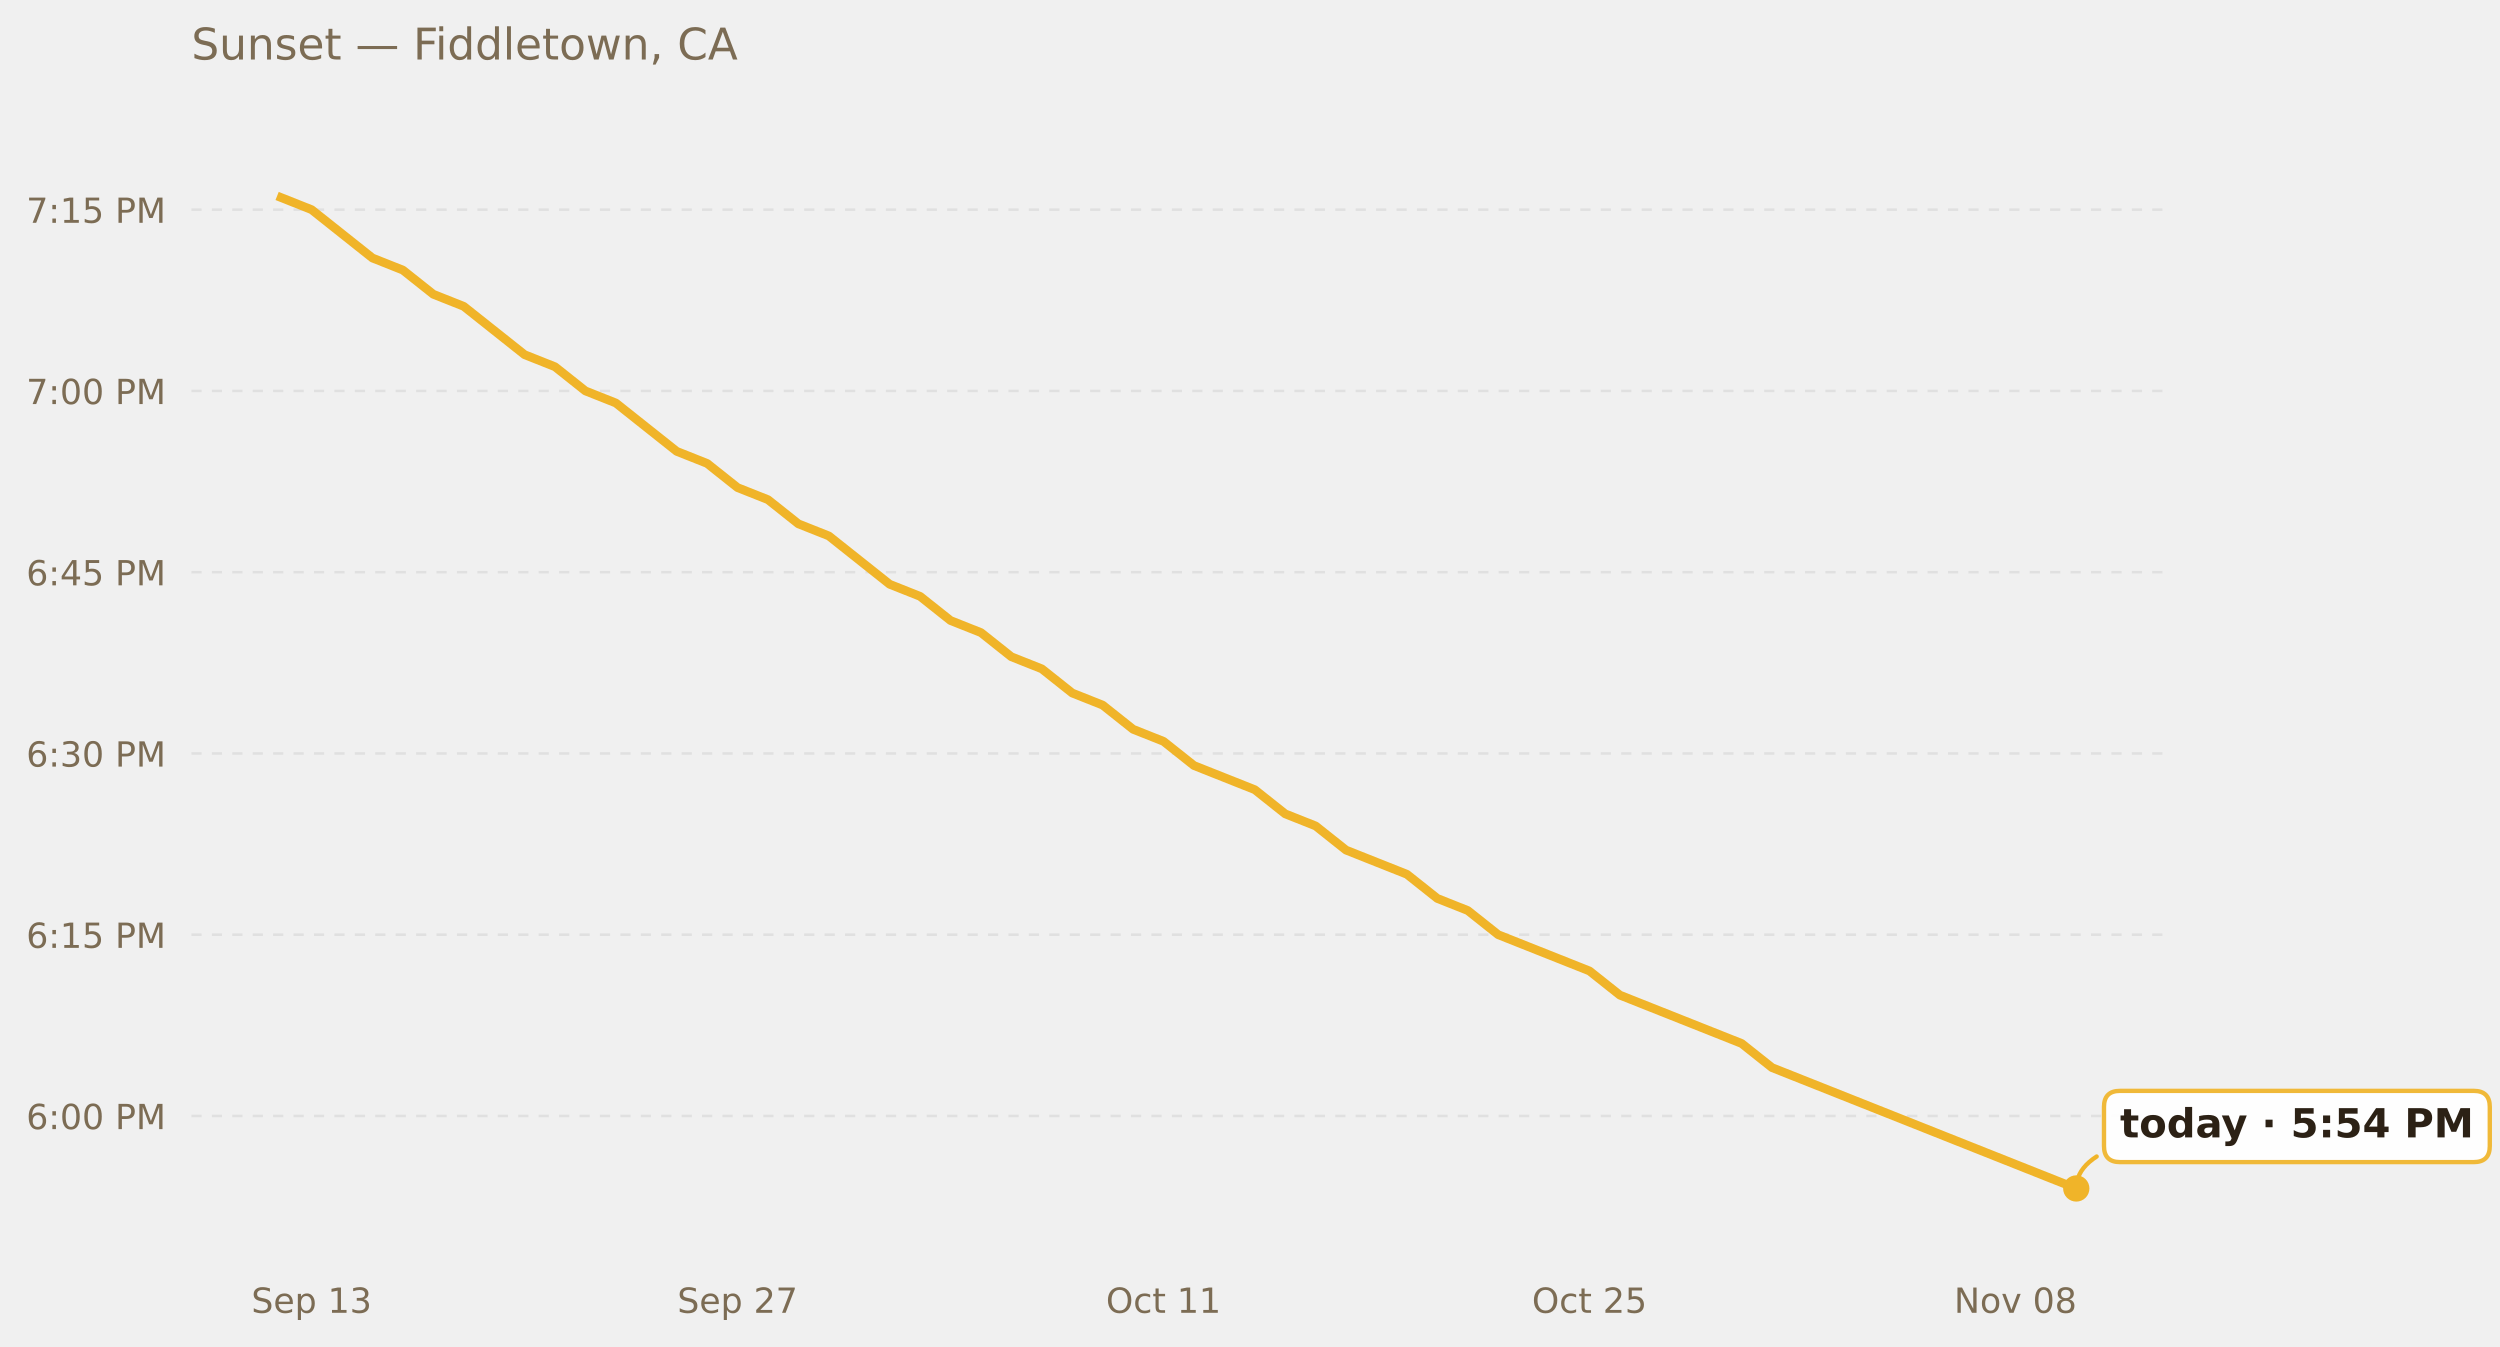
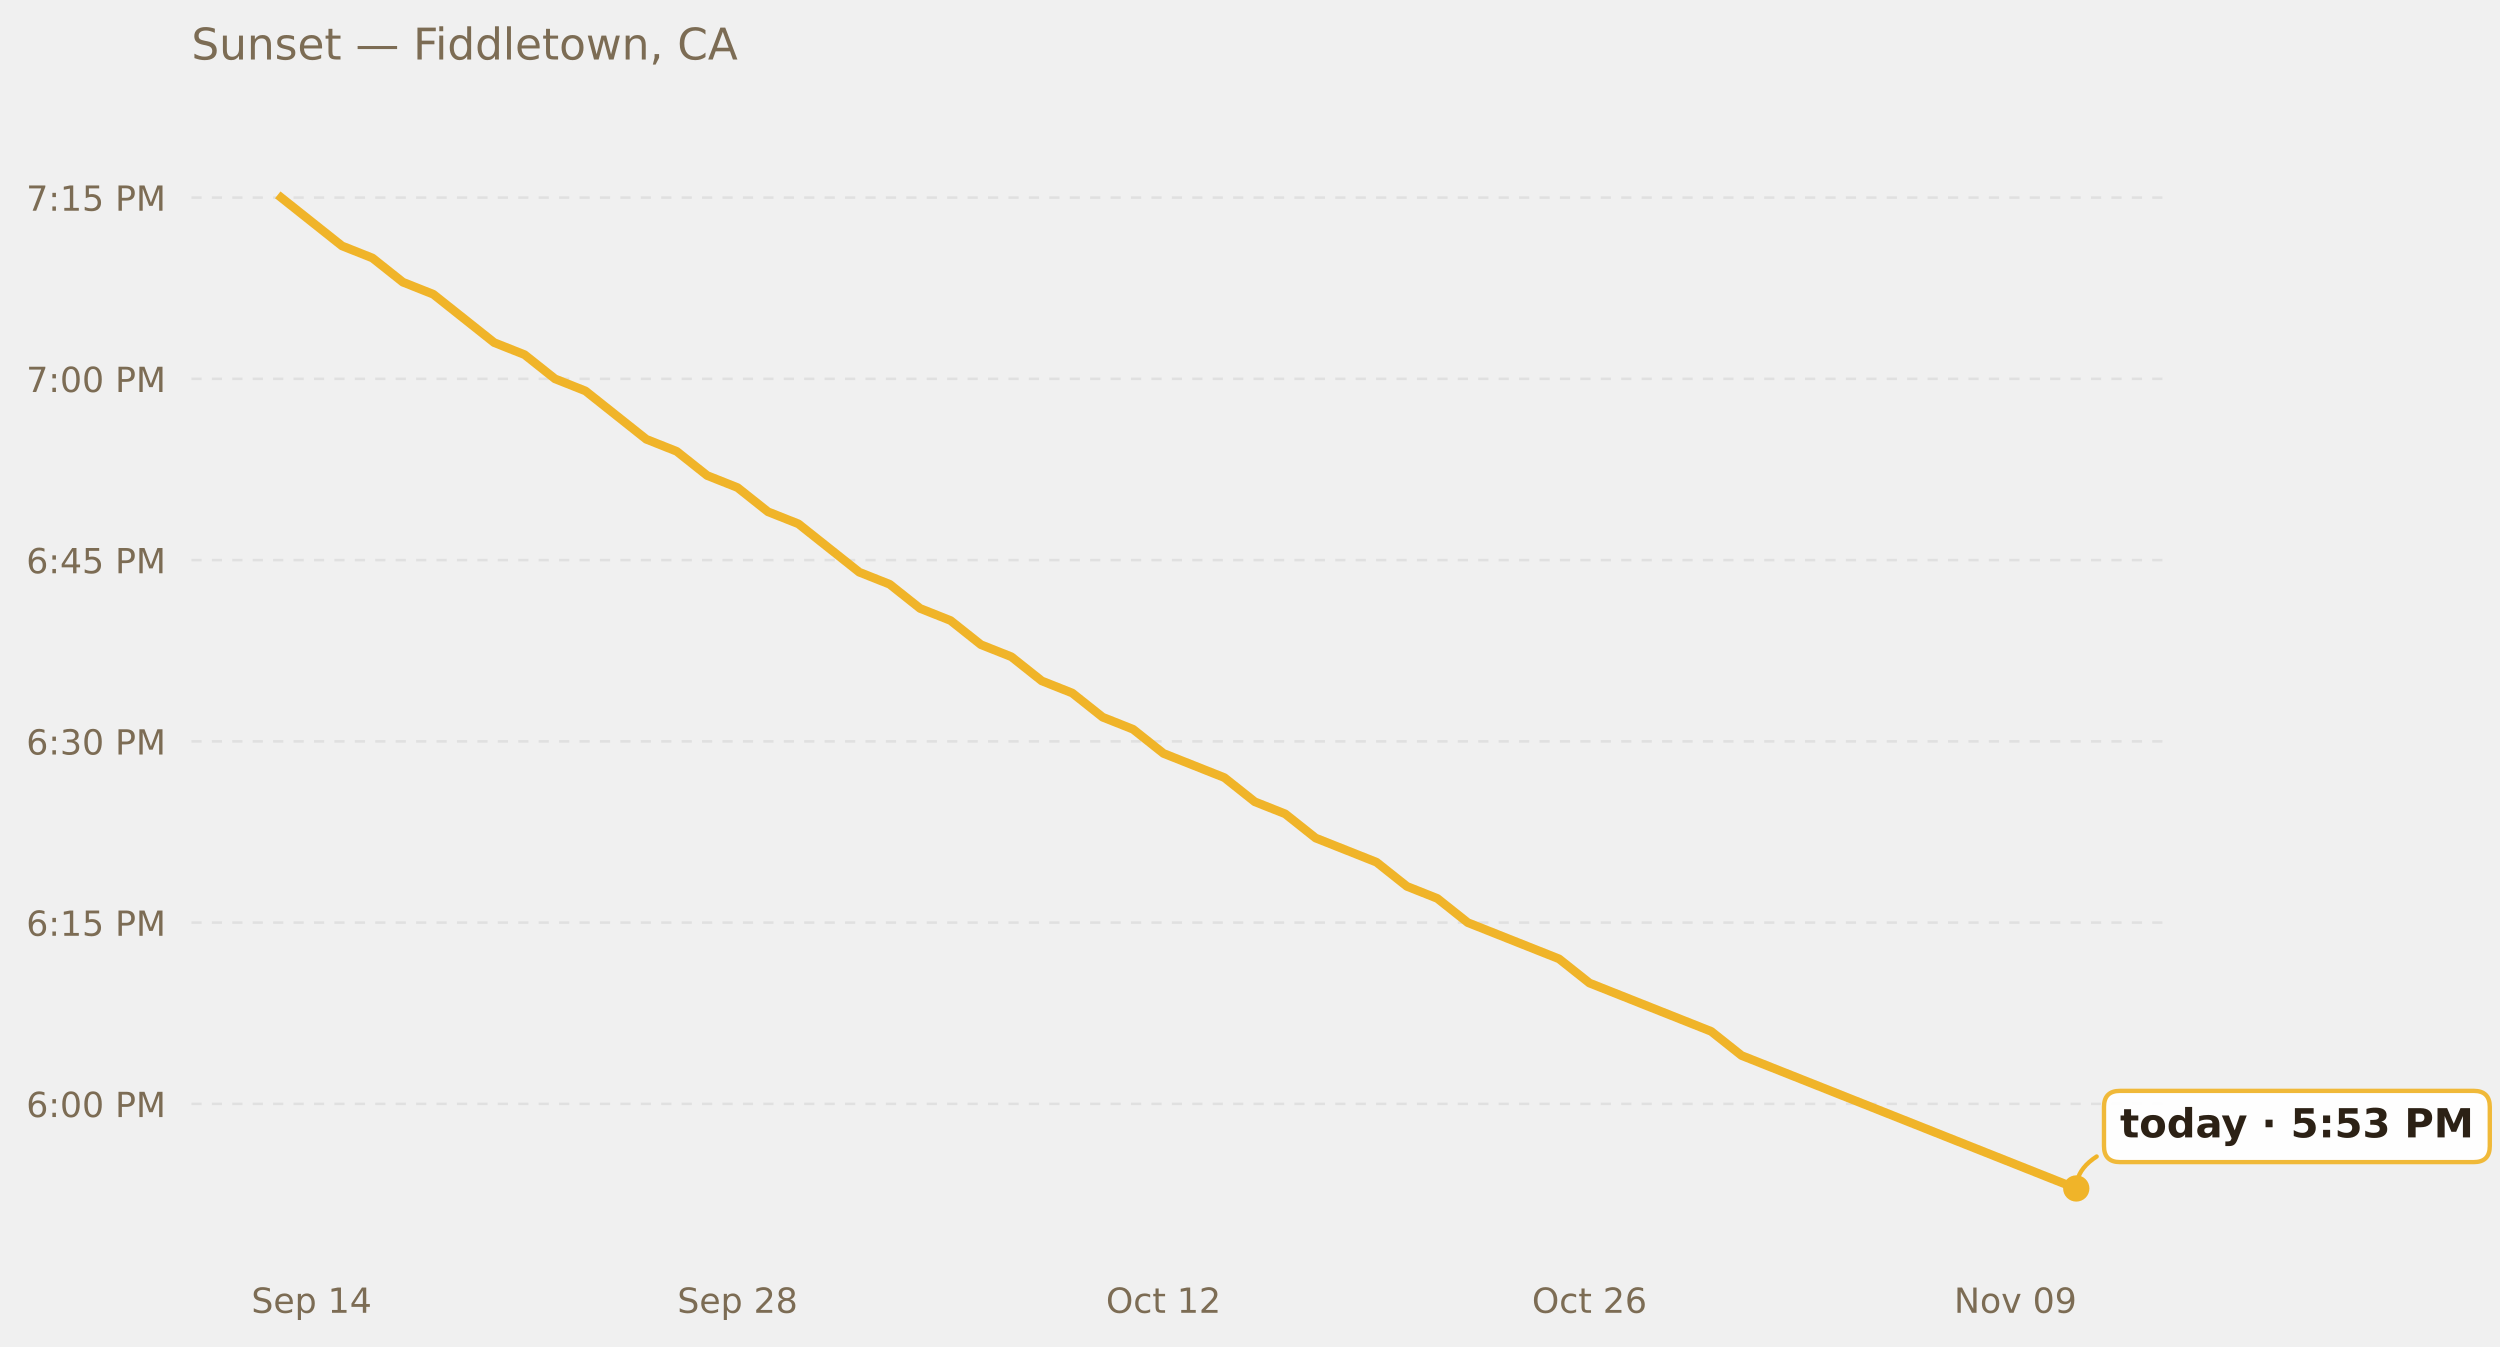
<svg xmlns="http://www.w3.org/2000/svg" xmlns:xlink="http://www.w3.org/1999/xlink" width="685.423pt" height="369.112pt" viewBox="0 0 685.423 369.112" version="1.1">
  <defs>
    <style type="text/css">*{stroke-linejoin: round; stroke-linecap: butt}</style>
  </defs>
  <g id="figure_1">
    <g id="patch_1">
      <path d="M 0 369.112  L 685.423 369.112  L 685.423 0  L 0 0  L 0 369.112  z " style="fill: none; opacity: 0" />
    </g>
    <g id="axes_1">
      <g id="patch_2">
        <path d="M 52.478 345.718  L 593.858 345.718  L 593.858 30.318  L 52.478 30.318  L 52.478 345.718  z " style="fill: none" />
      </g>
      <g id="matplotlib.axis_1">
        <g id="xtick_1">
          <g id="text_1">
            <g style="fill: #7c6c54" transform="translate(68.9198 359.9366) scale(0.095 -0.095)">
              <defs>
                <path id="DejaVuSans-53" d="M 3425 4513  L 3425 3897  Q 3066 4069 2747 4153  Q 2428 4238 2131 4238  Q 1616 4238 1336 4038  Q 1056 3838 1056 3469  Q 1056 3159 1242 3001  Q 1428 2844 1947 2747  L 2328 2669  Q 3034 2534 3370 2195  Q 3706 1856 3706 1288  Q 3706 609 3251 259  Q 2797 -91 1919 -91  Q 1588 -91 1214 -16  Q 841 59 441 206  L 441 856  Q 825 641 1194 531  Q 1563 422 1919 422  Q 2459 422 2753 634  Q 3047 847 3047 1241  Q 3047 1584 2836 1778  Q 2625 1972 2144 2069  L 1759 2144  Q 1053 2284 737 2584  Q 422 2884 422 3419  Q 422 4038 858 4394  Q 1294 4750 2059 4750  Q 2388 4750 2728 4690  Q 3069 4631 3425 4513  z " transform="scale(0.015625)" />
                <path id="DejaVuSans-65" d="M 3597 1894  L 3597 1613  L 953 1613  Q 991 1019 1311 708  Q 1631 397 2203 397  Q 2534 397 2845 478  Q 3156 559 3463 722  L 3463 178  Q 3153 47 2828 -22  Q 2503 -91 2169 -91  Q 1331 -91 842 396  Q 353 884 353 1716  Q 353 2575 817 3079  Q 1281 3584 2069 3584  Q 2775 3584 3186 3129  Q 3597 2675 3597 1894  z M 3022 2063  Q 3016 2534 2758 2815  Q 2500 3097 2075 3097  Q 1594 3097 1305 2825  Q 1016 2553 972 2059  L 3022 2063  z " transform="scale(0.015625)" />
                <path id="DejaVuSans-70" d="M 1159 525  L 1159 -1331  L 581 -1331  L 581 3500  L 1159 3500  L 1159 2969  Q 1341 3281 1617 3432  Q 1894 3584 2278 3584  Q 2916 3584 3314 3078  Q 3713 2572 3713 1747  Q 3713 922 3314 415  Q 2916 -91 2278 -91  Q 1894 -91 1617 61  Q 1341 213 1159 525  z M 3116 1747  Q 3116 2381 2855 2742  Q 2594 3103 2138 3103  Q 1681 3103 1420 2742  Q 1159 2381 1159 1747  Q 1159 1113 1420 752  Q 1681 391 2138 391  Q 2594 391 2855 752  Q 3116 1113 3116 1747  z " transform="scale(0.015625)" />
                <path id="DejaVuSans-20" transform="scale(0.015625)" />
                <path id="DejaVuSans-31" d="M 794 531  L 1825 531  L 1825 4091  L 703 3866  L 703 4441  L 1819 4666  L 2450 4666  L 2450 531  L 3481 531  L 3481 0  L 794 0  L 794 531  z " transform="scale(0.015625)" />
-                 <path id="DejaVuSans-33" d="M 2597 2516  Q 3050 2419 3304 2112  Q 3559 1806 3559 1356  Q 3559 666 3084 287  Q 2609 -91 1734 -91  Q 1441 -91 1130 -33  Q 819 25 488 141  L 488 750  Q 750 597 1062 519  Q 1375 441 1716 441  Q 2309 441 2620 675  Q 2931 909 2931 1356  Q 2931 1769 2642 2001  Q 2353 2234 1838 2234  L 1294 2234  L 1294 2753  L 1863 2753  Q 2328 2753 2575 2939  Q 2822 3125 2822 3475  Q 2822 3834 2567 4026  Q 2313 4219 1838 4219  Q 1578 4219 1281 4162  Q 984 4106 628 3988  L 628 4550  Q 988 4650 1302 4700  Q 1616 4750 1894 4750  Q 2613 4750 3031 4423  Q 3450 4097 3450 3541  Q 3450 3153 3228 2886  Q 3006 2619 2597 2516  z " transform="scale(0.015625)" />
+                 <path id="DejaVuSans-34" d="M 2419 4116  L 825 1625  L 2419 1625  L 2419 4116  z M 2253 4666  L 3047 4666  L 3047 1625  L 3713 1625  L 3713 1100  L 3047 1100  L 3047 0  L 2419 0  L 2419 1100  L 313 1100  L 313 1709  L 2253 4666  z " transform="scale(0.015625)" />
              </defs>
              <use xlink:href="#DejaVuSans-53" />
              <use xlink:href="#DejaVuSans-65" x="63.477" />
              <use xlink:href="#DejaVuSans-70" x="125" />
              <use xlink:href="#DejaVuSans-20" x="188.477" />
              <use xlink:href="#DejaVuSans-31" x="220.264" />
-               <use xlink:href="#DejaVuSans-33" x="283.887" />
+               <use xlink:href="#DejaVuSans-34" x="283.887" />
            </g>
          </g>
        </g>
        <g id="xtick_2">
          <g id="text_2">
            <g style="fill: #7c6c54" transform="translate(185.7045 359.9366) scale(0.095 -0.095)">
              <defs>
                <path id="DejaVuSans-32" d="M 1228 531  L 3431 531  L 3431 0  L 469 0  L 469 531  Q 828 903 1448 1529  Q 2069 2156 2228 2338  Q 2531 2678 2651 2914  Q 2772 3150 2772 3378  Q 2772 3750 2511 3984  Q 2250 4219 1831 4219  Q 1534 4219 1204 4116  Q 875 4013 500 3803  L 500 4441  Q 881 4594 1212 4672  Q 1544 4750 1819 4750  Q 2544 4750 2975 4387  Q 3406 4025 3406 3419  Q 3406 3131 3298 2873  Q 3191 2616 2906 2266  Q 2828 2175 2409 1742  Q 1991 1309 1228 531  z " transform="scale(0.015625)" />
-                 <path id="DejaVuSans-37" d="M 525 4666  L 3525 4666  L 3525 4397  L 1831 0  L 1172 0  L 2766 4134  L 525 4134  L 525 4666  z " transform="scale(0.015625)" />
+                 <path id="DejaVuSans-38" d="M 2034 2216  Q 1584 2216 1326 1975  Q 1069 1734 1069 1313  Q 1069 891 1326 650  Q 1584 409 2034 409  Q 2484 409 2743 651  Q 3003 894 3003 1313  Q 3003 1734 2745 1975  Q 2488 2216 2034 2216  z M 1403 2484  Q 997 2584 770 2862  Q 544 3141 544 3541  Q 544 4100 942 4425  Q 1341 4750 2034 4750  Q 2731 4750 3128 4425  Q 3525 4100 3525 3541  Q 3525 3141 3298 2862  Q 3072 2584 2669 2484  Q 3125 2378 3379 2068  Q 3634 1759 3634 1313  Q 3634 634 3220 271  Q 2806 -91 2034 -91  Q 1263 -91 848 271  Q 434 634 434 1313  Q 434 1759 690 2068  Q 947 2378 1403 2484  z M 1172 3481  Q 1172 3119 1398 2916  Q 1625 2713 2034 2713  Q 2441 2713 2670 2916  Q 2900 3119 2900 3481  Q 2900 3844 2670 4047  Q 2441 4250 2034 4250  Q 1625 4250 1398 4047  Q 1172 3844 1172 3481  z " transform="scale(0.015625)" />
              </defs>
              <use xlink:href="#DejaVuSans-53" />
              <use xlink:href="#DejaVuSans-65" x="63.477" />
              <use xlink:href="#DejaVuSans-70" x="125" />
              <use xlink:href="#DejaVuSans-20" x="188.477" />
              <use xlink:href="#DejaVuSans-32" x="220.264" />
-               <use xlink:href="#DejaVuSans-37" x="283.887" />
+               <use xlink:href="#DejaVuSans-38" x="283.887" />
            </g>
          </g>
        </g>
        <g id="xtick_3">
          <g id="text_3">
            <g style="fill: #7c6c54" transform="translate(303.2298 359.9366) scale(0.095 -0.095)">
              <defs>
                <path id="DejaVuSans-4f" d="M 2522 4238  Q 1834 4238 1429 3725  Q 1025 3213 1025 2328  Q 1025 1447 1429 934  Q 1834 422 2522 422  Q 3209 422 3611 934  Q 4013 1447 4013 2328  Q 4013 3213 3611 3725  Q 3209 4238 2522 4238  z M 2522 4750  Q 3503 4750 4090 4092  Q 4678 3434 4678 2328  Q 4678 1225 4090 567  Q 3503 -91 2522 -91  Q 1538 -91 948 565  Q 359 1222 359 2328  Q 359 3434 948 4092  Q 1538 4750 2522 4750  z " transform="scale(0.015625)" />
                <path id="DejaVuSans-63" d="M 3122 3366  L 3122 2828  Q 2878 2963 2633 3030  Q 2388 3097 2138 3097  Q 1578 3097 1268 2742  Q 959 2388 959 1747  Q 959 1106 1268 751  Q 1578 397 2138 397  Q 2388 397 2633 464  Q 2878 531 3122 666  L 3122 134  Q 2881 22 2623 -34  Q 2366 -91 2075 -91  Q 1284 -91 818 406  Q 353 903 353 1747  Q 353 2603 823 3093  Q 1294 3584 2113 3584  Q 2378 3584 2631 3529  Q 2884 3475 3122 3366  z " transform="scale(0.015625)" />
                <path id="DejaVuSans-74" d="M 1172 4494  L 1172 3500  L 2356 3500  L 2356 3053  L 1172 3053  L 1172 1153  Q 1172 725 1289 603  Q 1406 481 1766 481  L 2356 481  L 2356 0  L 1766 0  Q 1100 0 847 248  Q 594 497 594 1153  L 594 3053  L 172 3053  L 172 3500  L 594 3500  L 594 4494  L 1172 4494  z " transform="scale(0.015625)" />
              </defs>
              <use xlink:href="#DejaVuSans-4f" />
              <use xlink:href="#DejaVuSans-63" x="78.711" />
              <use xlink:href="#DejaVuSans-74" x="133.691" />
              <use xlink:href="#DejaVuSans-20" x="172.9" />
              <use xlink:href="#DejaVuSans-31" x="204.688" />
-               <use xlink:href="#DejaVuSans-31" x="268.311" />
+               <use xlink:href="#DejaVuSans-32" x="268.311" />
            </g>
          </g>
        </g>
        <g id="xtick_4">
          <g id="text_4">
            <g style="fill: #7c6c54" transform="translate(420.0145 359.9366) scale(0.095 -0.095)">
              <defs>
-                 <path id="DejaVuSans-35" d="M 691 4666  L 3169 4666  L 3169 4134  L 1269 4134  L 1269 2991  Q 1406 3038 1543 3061  Q 1681 3084 1819 3084  Q 2600 3084 3056 2656  Q 3513 2228 3513 1497  Q 3513 744 3044 326  Q 2575 -91 1722 -91  Q 1428 -91 1123 -41  Q 819 9 494 109  L 494 744  Q 775 591 1075 516  Q 1375 441 1709 441  Q 2250 441 2565 725  Q 2881 1009 2881 1497  Q 2881 1984 2565 2268  Q 2250 2553 1709 2553  Q 1456 2553 1204 2497  Q 953 2441 691 2322  L 691 4666  z " transform="scale(0.015625)" />
+                 <path id="DejaVuSans-36" d="M 2113 2584  Q 1688 2584 1439 2293  Q 1191 2003 1191 1497  Q 1191 994 1439 701  Q 1688 409 2113 409  Q 2538 409 2786 701  Q 3034 994 3034 1497  Q 3034 2003 2786 2293  Q 2538 2584 2113 2584  z M 3366 4563  L 3366 3988  Q 3128 4100 2886 4159  Q 2644 4219 2406 4219  Q 1781 4219 1451 3797  Q 1122 3375 1075 2522  Q 1259 2794 1537 2939  Q 1816 3084 2150 3084  Q 2853 3084 3261 2657  Q 3669 2231 3669 1497  Q 3669 778 3244 343  Q 2819 -91 2113 -91  Q 1303 -91 875 529  Q 447 1150 447 2328  Q 447 3434 972 4092  Q 1497 4750 2381 4750  Q 2619 4750 2861 4703  Q 3103 4656 3366 4563  z " transform="scale(0.015625)" />
              </defs>
              <use xlink:href="#DejaVuSans-4f" />
              <use xlink:href="#DejaVuSans-63" x="78.711" />
              <use xlink:href="#DejaVuSans-74" x="133.691" />
              <use xlink:href="#DejaVuSans-20" x="172.9" />
              <use xlink:href="#DejaVuSans-32" x="204.688" />
-               <use xlink:href="#DejaVuSans-35" x="268.311" />
+               <use xlink:href="#DejaVuSans-36" x="268.311" />
            </g>
          </g>
        </g>
        <g id="xtick_5">
          <g id="text_5">
            <g style="fill: #7c6c54" transform="translate(535.7408 359.9366) scale(0.095 -0.095)">
              <defs>
                <path id="DejaVuSans-4e" d="M 628 4666  L 1478 4666  L 3547 763  L 3547 4666  L 4159 4666  L 4159 0  L 3309 0  L 1241 3903  L 1241 0  L 628 0  L 628 4666  z " transform="scale(0.015625)" />
                <path id="DejaVuSans-6f" d="M 1959 3097  Q 1497 3097 1228 2736  Q 959 2375 959 1747  Q 959 1119 1226 758  Q 1494 397 1959 397  Q 2419 397 2687 759  Q 2956 1122 2956 1747  Q 2956 2369 2687 2733  Q 2419 3097 1959 3097  z M 1959 3584  Q 2709 3584 3137 3096  Q 3566 2609 3566 1747  Q 3566 888 3137 398  Q 2709 -91 1959 -91  Q 1206 -91 779 398  Q 353 888 353 1747  Q 353 2609 779 3096  Q 1206 3584 1959 3584  z " transform="scale(0.015625)" />
                <path id="DejaVuSans-76" d="M 191 3500  L 800 3500  L 1894 563  L 2988 3500  L 3597 3500  L 2284 0  L 1503 0  L 191 3500  z " transform="scale(0.015625)" />
                <path id="DejaVuSans-30" d="M 2034 4250  Q 1547 4250 1301 3770  Q 1056 3291 1056 2328  Q 1056 1369 1301 889  Q 1547 409 2034 409  Q 2525 409 2770 889  Q 3016 1369 3016 2328  Q 3016 3291 2770 3770  Q 2525 4250 2034 4250  z M 2034 4750  Q 2819 4750 3233 4129  Q 3647 3509 3647 2328  Q 3647 1150 3233 529  Q 2819 -91 2034 -91  Q 1250 -91 836 529  Q 422 1150 422 2328  Q 422 3509 836 4129  Q 1250 4750 2034 4750  z " transform="scale(0.015625)" />
-                 <path id="DejaVuSans-38" d="M 2034 2216  Q 1584 2216 1326 1975  Q 1069 1734 1069 1313  Q 1069 891 1326 650  Q 1584 409 2034 409  Q 2484 409 2743 651  Q 3003 894 3003 1313  Q 3003 1734 2745 1975  Q 2488 2216 2034 2216  z M 1403 2484  Q 997 2584 770 2862  Q 544 3141 544 3541  Q 544 4100 942 4425  Q 1341 4750 2034 4750  Q 2731 4750 3128 4425  Q 3525 4100 3525 3541  Q 3525 3141 3298 2862  Q 3072 2584 2669 2484  Q 3125 2378 3379 2068  Q 3634 1759 3634 1313  Q 3634 634 3220 271  Q 2806 -91 2034 -91  Q 1263 -91 848 271  Q 434 634 434 1313  Q 434 1759 690 2068  Q 947 2378 1403 2484  z M 1172 3481  Q 1172 3119 1398 2916  Q 1625 2713 2034 2713  Q 2441 2713 2670 2916  Q 2900 3119 2900 3481  Q 2900 3844 2670 4047  Q 2441 4250 2034 4250  Q 1625 4250 1398 4047  Q 1172 3844 1172 3481  z " transform="scale(0.015625)" />
+                 <path id="DejaVuSans-39" d="M 703 97  L 703 672  Q 941 559 1184 500  Q 1428 441 1663 441  Q 2288 441 2617 861  Q 2947 1281 2994 2138  Q 2813 1869 2534 1725  Q 2256 1581 1919 1581  Q 1219 1581 811 2004  Q 403 2428 403 3163  Q 403 3881 828 4315  Q 1253 4750 1959 4750  Q 2769 4750 3195 4129  Q 3622 3509 3622 2328  Q 3622 1225 3098 567  Q 2575 -91 1691 -91  Q 1453 -91 1209 -44  Q 966 3 703 97  z M 1959 2075  Q 2384 2075 2632 2365  Q 2881 2656 2881 3163  Q 2881 3666 2632 3958  Q 2384 4250 1959 4250  Q 1534 4250 1286 3958  Q 1038 3666 1038 3163  Q 1038 2656 1286 2365  Q 1534 2075 1959 2075  z " transform="scale(0.015625)" />
              </defs>
              <use xlink:href="#DejaVuSans-4e" />
              <use xlink:href="#DejaVuSans-6f" x="74.805" />
              <use xlink:href="#DejaVuSans-76" x="135.986" />
              <use xlink:href="#DejaVuSans-20" x="195.166" />
              <use xlink:href="#DejaVuSans-30" x="226.953" />
-               <use xlink:href="#DejaVuSans-38" x="290.576" />
+               <use xlink:href="#DejaVuSans-39" x="290.576" />
            </g>
          </g>
        </g>
      </g>
      <g id="matplotlib.axis_2">
        <g id="ytick_1">
          <g id="line2d_1">
-             <path d="M 52.478 305.962  L 593.858 305.962  " clip-path="url(#p6cd676d375)" style="fill: none; stroke-dasharray: 2.8,2.8; stroke-dashoffset: 0; stroke: #e0e0e0; stroke-width: 0.7" />
+             <path d="M 52.478 302.649  L 593.858 302.649  " clip-path="url(#p913aa1f92c)" style="fill: none; stroke-dasharray: 2.8,2.8; stroke-dashoffset: 0; stroke: #e0e0e0; stroke-width: 0.7" />
          </g>
          <g id="text_6">
-             <g style="fill: #7c6c54" transform="translate(7.2 309.5711) scale(0.095 -0.095)">
-               <defs>
-                 <path id="DejaVuSans-36" d="M 2113 2584  Q 1688 2584 1439 2293  Q 1191 2003 1191 1497  Q 1191 994 1439 701  Q 1688 409 2113 409  Q 2538 409 2786 701  Q 3034 994 3034 1497  Q 3034 2003 2786 2293  Q 2538 2584 2113 2584  z M 3366 4563  L 3366 3988  Q 3128 4100 2886 4159  Q 2644 4219 2406 4219  Q 1781 4219 1451 3797  Q 1122 3375 1075 2522  Q 1259 2794 1537 2939  Q 1816 3084 2150 3084  Q 2853 3084 3261 2657  Q 3669 2231 3669 1497  Q 3669 778 3244 343  Q 2819 -91 2113 -91  Q 1303 -91 875 529  Q 447 1150 447 2328  Q 447 3434 972 4092  Q 1497 4750 2381 4750  Q 2619 4750 2861 4703  Q 3103 4656 3366 4563  z " transform="scale(0.015625)" />
+             <g style="fill: #7c6c54" transform="translate(7.2 306.2581) scale(0.095 -0.095)">
+               <defs>
                <path id="DejaVuSans-3a" d="M 750 794  L 1409 794  L 1409 0  L 750 0  L 750 794  z M 750 3309  L 1409 3309  L 1409 2516  L 750 2516  L 750 3309  z " transform="scale(0.015625)" />
                <path id="DejaVuSans-50" d="M 1259 4147  L 1259 2394  L 2053 2394  Q 2494 2394 2734 2622  Q 2975 2850 2975 3272  Q 2975 3691 2734 3919  Q 2494 4147 2053 4147  L 1259 4147  z M 628 4666  L 2053 4666  Q 2838 4666 3239 4311  Q 3641 3956 3641 3272  Q 3641 2581 3239 2228  Q 2838 1875 2053 1875  L 1259 1875  L 1259 0  L 628 0  L 628 4666  z " transform="scale(0.015625)" />
                <path id="DejaVuSans-4d" d="M 628 4666  L 1569 4666  L 2759 1491  L 3956 4666  L 4897 4666  L 4897 0  L 4281 0  L 4281 4097  L 3078 897  L 2444 897  L 1241 4097  L 1241 0  L 628 0  L 628 4666  z " transform="scale(0.015625)" />
              </defs>
              <use xlink:href="#DejaVuSans-36" />
              <use xlink:href="#DejaVuSans-3a" x="63.623" />
              <use xlink:href="#DejaVuSans-30" x="97.314" />
              <use xlink:href="#DejaVuSans-30" x="160.938" />
              <use xlink:href="#DejaVuSans-20" x="224.561" />
              <use xlink:href="#DejaVuSans-50" x="256.348" />
              <use xlink:href="#DejaVuSans-4d" x="316.65" />
            </g>
          </g>
        </g>
        <g id="ytick_2">
          <g id="line2d_2">
-             <path d="M 52.478 256.266  L 593.858 256.266  " clip-path="url(#p6cd676d375)" style="fill: none; stroke-dasharray: 2.8,2.8; stroke-dashoffset: 0; stroke: #e0e0e0; stroke-width: 0.7" />
+             <path d="M 52.478 252.953  L 593.858 252.953  " clip-path="url(#p913aa1f92c)" style="fill: none; stroke-dasharray: 2.8,2.8; stroke-dashoffset: 0; stroke: #e0e0e0; stroke-width: 0.7" />
          </g>
          <g id="text_7">
-             <g style="fill: #7c6c54" transform="translate(7.2 259.8757) scale(0.095 -0.095)">
+             <g style="fill: #7c6c54" transform="translate(7.2 256.5627) scale(0.095 -0.095)">
+               <defs>
+                 <path id="DejaVuSans-35" d="M 691 4666  L 3169 4666  L 3169 4134  L 1269 4134  L 1269 2991  Q 1406 3038 1543 3061  Q 1681 3084 1819 3084  Q 2600 3084 3056 2656  Q 3513 2228 3513 1497  Q 3513 744 3044 326  Q 2575 -91 1722 -91  Q 1428 -91 1123 -41  Q 819 9 494 109  L 494 744  Q 775 591 1075 516  Q 1375 441 1709 441  Q 2250 441 2565 725  Q 2881 1009 2881 1497  Q 2881 1984 2565 2268  Q 2250 2553 1709 2553  Q 1456 2553 1204 2497  Q 953 2441 691 2322  L 691 4666  z " transform="scale(0.015625)" />
+               </defs>
              <use xlink:href="#DejaVuSans-36" />
              <use xlink:href="#DejaVuSans-3a" x="63.623" />
              <use xlink:href="#DejaVuSans-31" x="97.314" />
              <use xlink:href="#DejaVuSans-35" x="160.938" />
              <use xlink:href="#DejaVuSans-20" x="224.561" />
              <use xlink:href="#DejaVuSans-50" x="256.348" />
              <use xlink:href="#DejaVuSans-4d" x="316.65" />
            </g>
          </g>
        </g>
        <g id="ytick_3">
          <g id="line2d_3">
-             <path d="M 52.478 206.571  L 593.858 206.571  " clip-path="url(#p6cd676d375)" style="fill: none; stroke-dasharray: 2.8,2.8; stroke-dashoffset: 0; stroke: #e0e0e0; stroke-width: 0.7" />
+             <path d="M 52.478 203.258  L 593.858 203.258  " clip-path="url(#p913aa1f92c)" style="fill: none; stroke-dasharray: 2.8,2.8; stroke-dashoffset: 0; stroke: #e0e0e0; stroke-width: 0.7" />
          </g>
          <g id="text_8">
-             <g style="fill: #7c6c54" transform="translate(7.2 210.1803) scale(0.095 -0.095)">
+             <g style="fill: #7c6c54" transform="translate(7.2 206.8673) scale(0.095 -0.095)">
+               <defs>
+                 <path id="DejaVuSans-33" d="M 2597 2516  Q 3050 2419 3304 2112  Q 3559 1806 3559 1356  Q 3559 666 3084 287  Q 2609 -91 1734 -91  Q 1441 -91 1130 -33  Q 819 25 488 141  L 488 750  Q 750 597 1062 519  Q 1375 441 1716 441  Q 2309 441 2620 675  Q 2931 909 2931 1356  Q 2931 1769 2642 2001  Q 2353 2234 1838 2234  L 1294 2234  L 1294 2753  L 1863 2753  Q 2328 2753 2575 2939  Q 2822 3125 2822 3475  Q 2822 3834 2567 4026  Q 2313 4219 1838 4219  Q 1578 4219 1281 4162  Q 984 4106 628 3988  L 628 4550  Q 988 4650 1302 4700  Q 1616 4750 1894 4750  Q 2613 4750 3031 4423  Q 3450 4097 3450 3541  Q 3450 3153 3228 2886  Q 3006 2619 2597 2516  z " transform="scale(0.015625)" />
+               </defs>
              <use xlink:href="#DejaVuSans-36" />
              <use xlink:href="#DejaVuSans-3a" x="63.623" />
              <use xlink:href="#DejaVuSans-33" x="97.314" />
              <use xlink:href="#DejaVuSans-30" x="160.938" />
              <use xlink:href="#DejaVuSans-20" x="224.561" />
              <use xlink:href="#DejaVuSans-50" x="256.348" />
              <use xlink:href="#DejaVuSans-4d" x="316.65" />
            </g>
          </g>
        </g>
        <g id="ytick_4">
          <g id="line2d_4">
-             <path d="M 52.478 156.876  L 593.858 156.876  " clip-path="url(#p6cd676d375)" style="fill: none; stroke-dasharray: 2.8,2.8; stroke-dashoffset: 0; stroke: #e0e0e0; stroke-width: 0.7" />
+             <path d="M 52.478 153.563  L 593.858 153.563  " clip-path="url(#p913aa1f92c)" style="fill: none; stroke-dasharray: 2.8,2.8; stroke-dashoffset: 0; stroke: #e0e0e0; stroke-width: 0.7" />
          </g>
          <g id="text_9">
-             <g style="fill: #7c6c54" transform="translate(7.2 160.4849) scale(0.095 -0.095)">
-               <defs>
-                 <path id="DejaVuSans-34" d="M 2419 4116  L 825 1625  L 2419 1625  L 2419 4116  z M 2253 4666  L 3047 4666  L 3047 1625  L 3713 1625  L 3713 1100  L 3047 1100  L 3047 0  L 2419 0  L 2419 1100  L 313 1100  L 313 1709  L 2253 4666  z " transform="scale(0.015625)" />
-               </defs>
+             <g style="fill: #7c6c54" transform="translate(7.2 157.1719) scale(0.095 -0.095)">
              <use xlink:href="#DejaVuSans-36" />
              <use xlink:href="#DejaVuSans-3a" x="63.623" />
              <use xlink:href="#DejaVuSans-34" x="97.314" />
              <use xlink:href="#DejaVuSans-35" x="160.938" />
              <use xlink:href="#DejaVuSans-20" x="224.561" />
              <use xlink:href="#DejaVuSans-50" x="256.348" />
              <use xlink:href="#DejaVuSans-4d" x="316.65" />
            </g>
          </g>
        </g>
        <g id="ytick_5">
          <g id="line2d_5">
-             <path d="M 52.478 107.18  L 593.858 107.18  " clip-path="url(#p6cd676d375)" style="fill: none; stroke-dasharray: 2.8,2.8; stroke-dashoffset: 0; stroke: #e0e0e0; stroke-width: 0.7" />
+             <path d="M 52.478 103.867  L 593.858 103.867  " clip-path="url(#p913aa1f92c)" style="fill: none; stroke-dasharray: 2.8,2.8; stroke-dashoffset: 0; stroke: #e0e0e0; stroke-width: 0.7" />
          </g>
          <g id="text_10">
-             <g style="fill: #7c6c54" transform="translate(7.2 110.7896) scale(0.095 -0.095)">
+             <g style="fill: #7c6c54" transform="translate(7.2 107.4765) scale(0.095 -0.095)">
+               <defs>
+                 <path id="DejaVuSans-37" d="M 525 4666  L 3525 4666  L 3525 4397  L 1831 0  L 1172 0  L 2766 4134  L 525 4134  L 525 4666  z " transform="scale(0.015625)" />
+               </defs>
              <use xlink:href="#DejaVuSans-37" />
              <use xlink:href="#DejaVuSans-3a" x="63.623" />
              <use xlink:href="#DejaVuSans-30" x="97.314" />
              <use xlink:href="#DejaVuSans-30" x="160.938" />
              <use xlink:href="#DejaVuSans-20" x="224.561" />
              <use xlink:href="#DejaVuSans-50" x="256.348" />
              <use xlink:href="#DejaVuSans-4d" x="316.65" />
            </g>
          </g>
        </g>
        <g id="ytick_6">
          <g id="line2d_6">
-             <path d="M 52.478 57.485  L 593.858 57.485  " clip-path="url(#p6cd676d375)" style="fill: none; stroke-dasharray: 2.8,2.8; stroke-dashoffset: 0; stroke: #e0e0e0; stroke-width: 0.7" />
+             <path d="M 52.478 54.172  L 593.858 54.172  " clip-path="url(#p913aa1f92c)" style="fill: none; stroke-dasharray: 2.8,2.8; stroke-dashoffset: 0; stroke: #e0e0e0; stroke-width: 0.7" />
          </g>
          <g id="text_11">
-             <g style="fill: #7c6c54" transform="translate(7.2 61.09419) scale(0.095 -0.095)">
+             <g style="fill: #7c6c54" transform="translate(7.2 57.78116) scale(0.095 -0.095)">
              <use xlink:href="#DejaVuSans-37" />
              <use xlink:href="#DejaVuSans-3a" x="63.623" />
              <use xlink:href="#DejaVuSans-31" x="97.314" />
              <use xlink:href="#DejaVuSans-35" x="160.938" />
              <use xlink:href="#DejaVuSans-20" x="224.561" />
              <use xlink:href="#DejaVuSans-50" x="256.348" />
              <use xlink:href="#DejaVuSans-4d" x="316.65" />
            </g>
          </g>
        </g>
      </g>
      <g id="line2d_7">
-         <path d="M 77.086 54.172  L 85.428 57.485  L 93.769 64.111  L 102.111 70.737  L 110.453 74.05  L 118.795 80.676  L 127.136 83.989  L 135.478 90.615  L 143.82 97.241  L 152.162 100.554  L 160.503 107.18  L 168.845 110.493  L 177.187 117.119  L 185.529 123.745  L 193.87 127.058  L 202.212 133.685  L 210.554 136.998  L 218.896 143.624  L 227.237 146.937  L 235.579 153.563  L 243.921 160.189  L 252.263 163.502  L 260.605 170.128  L 268.946 173.441  L 277.288 180.067  L 285.63 183.38  L 293.972 190.006  L 302.313 193.319  L 310.655 199.945  L 318.997 203.258  L 327.339 209.884  L 335.68 213.197  L 344.022 216.51  L 352.364 223.136  L 360.706 226.449  L 369.047 233.075  L 377.389 236.388  L 385.731 239.701  L 394.073 246.327  L 402.414 249.64  L 410.756 256.266  L 419.098 259.579  L 427.44 262.892  L 435.782 266.206  L 444.123 272.832  L 452.465 276.145  L 460.807 279.458  L 469.149 282.771  L 477.49 286.084  L 485.832 292.71  L 494.174 296.023  L 502.516 299.336  L 510.857 302.649  L 519.199 305.962  L 527.541 309.275  L 535.883 312.588  L 544.224 315.901  L 552.566 319.214  L 560.908 322.527  L 569.25 325.84  " clip-path="url(#p6cd676d375)" style="fill: none; stroke: #f0b429; stroke-width: 2.4; stroke-linecap: square" />
+         <path d="M 77.086 54.172  L 85.428 60.798  L 93.769 67.424  L 102.111 70.737  L 110.453 77.363  L 118.795 80.676  L 127.136 87.302  L 135.478 93.928  L 143.82 97.241  L 152.162 103.867  L 160.503 107.18  L 168.845 113.806  L 177.187 120.432  L 185.529 123.745  L 193.87 130.371  L 202.212 133.685  L 210.554 140.311  L 218.896 143.624  L 227.237 150.25  L 235.579 156.876  L 243.921 160.189  L 252.263 166.815  L 260.605 170.128  L 268.946 176.754  L 277.288 180.067  L 285.63 186.693  L 293.972 190.006  L 302.313 196.632  L 310.655 199.945  L 318.997 206.571  L 327.339 209.884  L 335.68 213.197  L 344.022 219.823  L 352.364 223.136  L 360.706 229.762  L 369.047 233.075  L 377.389 236.388  L 385.731 243.014  L 394.073 246.327  L 402.414 252.953  L 410.756 256.266  L 419.098 259.579  L 427.44 262.892  L 435.782 269.519  L 444.123 272.832  L 452.465 276.145  L 460.807 279.458  L 469.149 282.771  L 477.49 289.397  L 485.832 292.71  L 494.174 296.023  L 502.516 299.336  L 510.857 302.649  L 519.199 305.962  L 527.541 309.275  L 535.883 312.588  L 544.224 315.901  L 552.566 319.214  L 560.908 322.527  L 569.25 325.84  " clip-path="url(#p913aa1f92c)" style="fill: none; stroke: #f0b429; stroke-width: 2.4; stroke-linecap: square" />
      </g>
      <g id="patch_3">
        <path d="M 574.833 317.083  Q 570.359 319.963 569.47 323.85  " style="fill: none; stroke: #f0b429; stroke-width: 1.2; stroke-linecap: round" />
      </g>
      <g id="text_12">
        <g id="patch_4">
          <path d="M 581.25 318.614  L 678.223 318.614  Q 682.623 318.614 682.623 314.214  L 682.623 303.482  Q 682.623 299.082 678.223 299.082  L 581.25 299.082  Q 576.85 299.082 576.85 303.482  L 576.85 314.214  Q 576.85 318.614 581.25 318.614  z " style="fill: #ffffff; opacity: 0.92; stroke: #f0b429; stroke-width: 1.2; stroke-linejoin: miter" />
        </g>
        <g style="fill: #2c2115" transform="translate(581.2497 311.84) scale(0.11 -0.11)">
          <defs>
            <path id="DejaVuSans-Bold-74" d="M 1759 4494  L 1759 3500  L 2913 3500  L 2913 2700  L 1759 2700  L 1759 1216  Q 1759 972 1856 886  Q 1953 800 2241 800  L 2816 800  L 2816 0  L 1856 0  Q 1194 0 917 276  Q 641 553 641 1216  L 641 2700  L 84 2700  L 84 3500  L 641 3500  L 641 4494  L 1759 4494  z " transform="scale(0.015625)" />
            <path id="DejaVuSans-Bold-6f" d="M 2203 2784  Q 1831 2784 1636 2517  Q 1441 2250 1441 1747  Q 1441 1244 1636 976  Q 1831 709 2203 709  Q 2569 709 2762 976  Q 2956 1244 2956 1747  Q 2956 2250 2762 2517  Q 2569 2784 2203 2784  z M 2203 3584  Q 3106 3584 3614 3096  Q 4122 2609 4122 1747  Q 4122 884 3614 396  Q 3106 -91 2203 -91  Q 1297 -91 786 396  Q 275 884 275 1747  Q 275 2609 786 3096  Q 1297 3584 2203 3584  z " transform="scale(0.015625)" />
            <path id="DejaVuSans-Bold-64" d="M 2919 2988  L 2919 4863  L 4044 4863  L 4044 0  L 2919 0  L 2919 506  Q 2688 197 2409 53  Q 2131 -91 1766 -91  Q 1119 -91 703 423  Q 288 938 288 1747  Q 288 2556 703 3070  Q 1119 3584 1766 3584  Q 2128 3584 2408 3439  Q 2688 3294 2919 2988  z M 2181 722  Q 2541 722 2730 984  Q 2919 1247 2919 1747  Q 2919 2247 2730 2509  Q 2541 2772 2181 2772  Q 1825 2772 1636 2509  Q 1447 2247 1447 1747  Q 1447 1247 1636 984  Q 1825 722 2181 722  z " transform="scale(0.015625)" />
            <path id="DejaVuSans-Bold-61" d="M 2106 1575  Q 1756 1575 1579 1456  Q 1403 1338 1403 1106  Q 1403 894 1545 773  Q 1688 653 1941 653  Q 2256 653 2472 879  Q 2688 1106 2688 1447  L 2688 1575  L 2106 1575  z M 3816 1997  L 3816 0  L 2688 0  L 2688 519  Q 2463 200 2181 54  Q 1900 -91 1497 -91  Q 953 -91 614 226  Q 275 544 275 1050  Q 275 1666 698 1953  Q 1122 2241 2028 2241  L 2688 2241  L 2688 2328  Q 2688 2594 2478 2717  Q 2269 2841 1825 2841  Q 1466 2841 1156 2769  Q 847 2697 581 2553  L 581 3406  Q 941 3494 1303 3539  Q 1666 3584 2028 3584  Q 2975 3584 3395 3211  Q 3816 2838 3816 1997  z " transform="scale(0.015625)" />
            <path id="DejaVuSans-Bold-79" d="M 78 3500  L 1197 3500  L 2138 1125  L 2938 3500  L 4056 3500  L 2584 -331  Q 2363 -916 2067 -1148  Q 1772 -1381 1288 -1381  L 641 -1381  L 641 -647  L 991 -647  Q 1275 -647 1404 -556  Q 1534 -466 1606 -231  L 1638 -134  L 78 3500  z " transform="scale(0.015625)" />
            <path id="DejaVuSans-Bold-20" transform="scale(0.015625)" />
            <path id="DejaVuSans-Bold-b7" d="M 653 2828  L 1778 2828  L 1778 1619  L 653 1619  L 653 2828  z " transform="scale(0.015625)" />
            <path id="DejaVuSans-Bold-35" d="M 678 4666  L 3669 4666  L 3669 3781  L 1638 3781  L 1638 3059  Q 1775 3097 1914 3117  Q 2053 3138 2203 3138  Q 3056 3138 3531 2711  Q 4006 2284 4006 1522  Q 4006 766 3489 337  Q 2972 -91 2053 -91  Q 1656 -91 1267 -14  Q 878 63 494 219  L 494 1166  Q 875 947 1217 837  Q 1559 728 1863 728  Q 2300 728 2551 942  Q 2803 1156 2803 1522  Q 2803 1891 2551 2103  Q 2300 2316 1863 2316  Q 1603 2316 1309 2248  Q 1016 2181 678 2041  L 678 4666  z " transform="scale(0.015625)" />
            <path id="DejaVuSans-Bold-3a" d="M 716 3500  L 1844 3500  L 1844 2291  L 716 2291  L 716 3500  z M 716 1209  L 1844 1209  L 1844 0  L 716 0  L 716 1209  z " transform="scale(0.015625)" />
-             <path id="DejaVuSans-Bold-34" d="M 2356 3675  L 1038 1722  L 2356 1722  L 2356 3675  z M 2156 4666  L 3494 4666  L 3494 1722  L 4159 1722  L 4159 850  L 3494 850  L 3494 0  L 2356 0  L 2356 850  L 288 850  L 288 1881  L 2156 4666  z " transform="scale(0.015625)" />
+             <path id="DejaVuSans-Bold-33" d="M 2981 2516  Q 3453 2394 3698 2092  Q 3944 1791 3944 1325  Q 3944 631 3412 270  Q 2881 -91 1863 -91  Q 1503 -91 1142 -33  Q 781 25 428 141  L 428 1069  Q 766 900 1098 814  Q 1431 728 1753 728  Q 2231 728 2486 893  Q 2741 1059 2741 1369  Q 2741 1688 2480 1852  Q 2219 2016 1709 2016  L 1228 2016  L 1228 2791  L 1734 2791  Q 2188 2791 2409 2933  Q 2631 3075 2631 3366  Q 2631 3634 2415 3781  Q 2200 3928 1806 3928  Q 1516 3928 1219 3862  Q 922 3797 628 3669  L 628 4550  Q 984 4650 1334 4700  Q 1684 4750 2022 4750  Q 2931 4750 3382 4451  Q 3834 4153 3834 3553  Q 3834 3144 3618 2883  Q 3403 2622 2981 2516  z " transform="scale(0.015625)" />
            <path id="DejaVuSans-Bold-50" d="M 588 4666  L 2584 4666  Q 3475 4666 3951 4270  Q 4428 3875 4428 3144  Q 4428 2409 3951 2014  Q 3475 1619 2584 1619  L 1791 1619  L 1791 0  L 588 0  L 588 4666  z M 1791 3794  L 1791 2491  L 2456 2491  Q 2806 2491 2997 2661  Q 3188 2831 3188 3144  Q 3188 3456 2997 3625  Q 2806 3794 2456 3794  L 1791 3794  z " transform="scale(0.015625)" />
            <path id="DejaVuSans-Bold-4d" d="M 588 4666  L 2119 4666  L 3181 2169  L 4250 4666  L 5778 4666  L 5778 0  L 4641 0  L 4641 3413  L 3566 897  L 2803 897  L 1728 3413  L 1728 0  L 588 0  L 588 4666  z " transform="scale(0.015625)" />
          </defs>
          <use xlink:href="#DejaVuSans-Bold-74" />
          <use xlink:href="#DejaVuSans-Bold-6f" x="47.803" />
          <use xlink:href="#DejaVuSans-Bold-64" x="116.504" />
          <use xlink:href="#DejaVuSans-Bold-61" x="188.086" />
          <use xlink:href="#DejaVuSans-Bold-79" x="252.441" />
          <use xlink:href="#DejaVuSans-Bold-20" x="317.627" />
          <use xlink:href="#DejaVuSans-Bold-b7" x="352.441" />
          <use xlink:href="#DejaVuSans-Bold-20" x="390.43" />
          <use xlink:href="#DejaVuSans-Bold-35" x="425.244" />
          <use xlink:href="#DejaVuSans-Bold-3a" x="494.824" />
          <use xlink:href="#DejaVuSans-Bold-35" x="534.814" />
-           <use xlink:href="#DejaVuSans-Bold-34" x="604.395" />
+           <use xlink:href="#DejaVuSans-Bold-33" x="604.395" />
          <use xlink:href="#DejaVuSans-Bold-20" x="673.975" />
          <use xlink:href="#DejaVuSans-Bold-50" x="708.789" />
          <use xlink:href="#DejaVuSans-Bold-4d" x="782.08" />
        </g>
      </g>
      <g id="text_13">
        <g style="fill: #7c6c54" transform="translate(52.47758 16.31812) scale(0.12 -0.12)">
          <defs>
            <path id="DejaVuSans-75" d="M 544 1381  L 544 3500  L 1119 3500  L 1119 1403  Q 1119 906 1312 657  Q 1506 409 1894 409  Q 2359 409 2629 706  Q 2900 1003 2900 1516  L 2900 3500  L 3475 3500  L 3475 0  L 2900 0  L 2900 538  Q 2691 219 2414 64  Q 2138 -91 1772 -91  Q 1169 -91 856 284  Q 544 659 544 1381  z M 1991 3584  L 1991 3584  z " transform="scale(0.015625)" />
            <path id="DejaVuSans-6e" d="M 3513 2113  L 3513 0  L 2938 0  L 2938 2094  Q 2938 2591 2744 2837  Q 2550 3084 2163 3084  Q 1697 3084 1428 2787  Q 1159 2491 1159 1978  L 1159 0  L 581 0  L 581 3500  L 1159 3500  L 1159 2956  Q 1366 3272 1645 3428  Q 1925 3584 2291 3584  Q 2894 3584 3203 3211  Q 3513 2838 3513 2113  z " transform="scale(0.015625)" />
            <path id="DejaVuSans-73" d="M 2834 3397  L 2834 2853  Q 2591 2978 2328 3040  Q 2066 3103 1784 3103  Q 1356 3103 1142 2972  Q 928 2841 928 2578  Q 928 2378 1081 2264  Q 1234 2150 1697 2047  L 1894 2003  Q 2506 1872 2764 1633  Q 3022 1394 3022 966  Q 3022 478 2636 193  Q 2250 -91 1575 -91  Q 1294 -91 989 -36  Q 684 19 347 128  L 347 722  Q 666 556 975 473  Q 1284 391 1588 391  Q 1994 391 2212 530  Q 2431 669 2431 922  Q 2431 1156 2273 1281  Q 2116 1406 1581 1522  L 1381 1569  Q 847 1681 609 1914  Q 372 2147 372 2553  Q 372 3047 722 3315  Q 1072 3584 1716 3584  Q 2034 3584 2315 3537  Q 2597 3491 2834 3397  z " transform="scale(0.015625)" />
            <path id="DejaVuSans-2014" d="M 313 1978  L 6088 1978  L 6088 1528  L 313 1528  L 313 1978  z " transform="scale(0.015625)" />
            <path id="DejaVuSans-46" d="M 628 4666  L 3309 4666  L 3309 4134  L 1259 4134  L 1259 2759  L 3109 2759  L 3109 2228  L 1259 2228  L 1259 0  L 628 0  L 628 4666  z " transform="scale(0.015625)" />
            <path id="DejaVuSans-69" d="M 603 3500  L 1178 3500  L 1178 0  L 603 0  L 603 3500  z M 603 4863  L 1178 4863  L 1178 4134  L 603 4134  L 603 4863  z " transform="scale(0.015625)" />
            <path id="DejaVuSans-64" d="M 2906 2969  L 2906 4863  L 3481 4863  L 3481 0  L 2906 0  L 2906 525  Q 2725 213 2448 61  Q 2172 -91 1784 -91  Q 1150 -91 751 415  Q 353 922 353 1747  Q 353 2572 751 3078  Q 1150 3584 1784 3584  Q 2172 3584 2448 3432  Q 2725 3281 2906 2969  z M 947 1747  Q 947 1113 1208 752  Q 1469 391 1925 391  Q 2381 391 2643 752  Q 2906 1113 2906 1747  Q 2906 2381 2643 2742  Q 2381 3103 1925 3103  Q 1469 3103 1208 2742  Q 947 2381 947 1747  z " transform="scale(0.015625)" />
            <path id="DejaVuSans-6c" d="M 603 4863  L 1178 4863  L 1178 0  L 603 0  L 603 4863  z " transform="scale(0.015625)" />
            <path id="DejaVuSans-77" d="M 269 3500  L 844 3500  L 1563 769  L 2278 3500  L 2956 3500  L 3675 769  L 4391 3500  L 4966 3500  L 4050 0  L 3372 0  L 2619 2869  L 1863 0  L 1184 0  L 269 3500  z " transform="scale(0.015625)" />
            <path id="DejaVuSans-2c" d="M 750 794  L 1409 794  L 1409 256  L 897 -744  L 494 -744  L 750 256  L 750 794  z " transform="scale(0.015625)" />
            <path id="DejaVuSans-43" d="M 4122 4306  L 4122 3641  Q 3803 3938 3442 4084  Q 3081 4231 2675 4231  Q 1875 4231 1450 3742  Q 1025 3253 1025 2328  Q 1025 1406 1450 917  Q 1875 428 2675 428  Q 3081 428 3442 575  Q 3803 722 4122 1019  L 4122 359  Q 3791 134 3420 21  Q 3050 -91 2638 -91  Q 1578 -91 968 557  Q 359 1206 359 2328  Q 359 3453 968 4101  Q 1578 4750 2638 4750  Q 3056 4750 3426 4639  Q 3797 4528 4122 4306  z " transform="scale(0.015625)" />
            <path id="DejaVuSans-41" d="M 2188 4044  L 1331 1722  L 3047 1722  L 2188 4044  z M 1831 4666  L 2547 4666  L 4325 0  L 3669 0  L 3244 1197  L 1141 1197  L 716 0  L 50 0  L 1831 4666  z " transform="scale(0.015625)" />
          </defs>
          <use xlink:href="#DejaVuSans-53" />
          <use xlink:href="#DejaVuSans-75" x="63.477" />
          <use xlink:href="#DejaVuSans-6e" x="126.855" />
          <use xlink:href="#DejaVuSans-73" x="190.234" />
          <use xlink:href="#DejaVuSans-65" x="242.334" />
          <use xlink:href="#DejaVuSans-74" x="303.857" />
          <use xlink:href="#DejaVuSans-20" x="343.066" />
          <use xlink:href="#DejaVuSans-2014" x="374.854" />
          <use xlink:href="#DejaVuSans-20" x="474.854" />
          <use xlink:href="#DejaVuSans-46" x="506.641" />
          <use xlink:href="#DejaVuSans-69" x="556.91" />
          <use xlink:href="#DejaVuSans-64" x="584.693" />
          <use xlink:href="#DejaVuSans-64" x="648.17" />
          <use xlink:href="#DejaVuSans-6c" x="711.646" />
          <use xlink:href="#DejaVuSans-65" x="739.43" />
          <use xlink:href="#DejaVuSans-74" x="800.953" />
          <use xlink:href="#DejaVuSans-6f" x="840.162" />
          <use xlink:href="#DejaVuSans-77" x="901.344" />
          <use xlink:href="#DejaVuSans-6e" x="983.131" />
          <use xlink:href="#DejaVuSans-2c" x="1046.51" />
          <use xlink:href="#DejaVuSans-20" x="1078.297" />
          <use xlink:href="#DejaVuSans-43" x="1110.084" />
          <use xlink:href="#DejaVuSans-41" x="1179.908" />
        </g>
      </g>
      <g id="PathCollection_1">
        <defs>
-           <path id="m434fe10846" d="M 0 3.606  C 0.956 3.606 1.873 3.226 2.55 2.55  C 3.226 1.873 3.606 0.956 3.606 0  C 3.606 -0.956 3.226 -1.873 2.55 -2.55  C 1.873 -3.226 0.956 -3.606 0 -3.606  C -0.956 -3.606 -1.873 -3.226 -2.55 -2.55  C -3.226 -1.873 -3.606 -0.956 -3.606 0  C -3.606 0.956 -3.226 1.873 -2.55 2.55  C -1.873 3.226 -0.956 3.606 0 3.606  z " />
+           <path id="m42cb70e72b" d="M 0 3.606  C 0.956 3.606 1.873 3.226 2.55 2.55  C 3.226 1.873 3.606 0.956 3.606 0  C 3.606 -0.956 3.226 -1.873 2.55 -2.55  C 1.873 -3.226 0.956 -3.606 0 -3.606  C -0.956 -3.606 -1.873 -3.226 -2.55 -2.55  C -3.226 -1.873 -3.606 -0.956 -3.606 0  C -3.606 0.956 -3.226 1.873 -2.55 2.55  C -1.873 3.226 -0.956 3.606 0 3.606  z " />
        </defs>
-         <g clip-path="url(#p6cd676d375)">
-           <use xlink:href="#m434fe10846" x="569.25" y="325.84" style="fill: #f0b429" />
+         <g clip-path="url(#p913aa1f92c)">
+           <use xlink:href="#m42cb70e72b" x="569.25" y="325.84" style="fill: #f0b429" />
        </g>
      </g>
    </g>
  </g>
  <defs>
-     <clipPath id="p6cd676d375">
+     <clipPath id="p913aa1f92c">
      <rect x="52.478" y="30.318" width="541.38" height="315.4" />
    </clipPath>
  </defs>
</svg>
